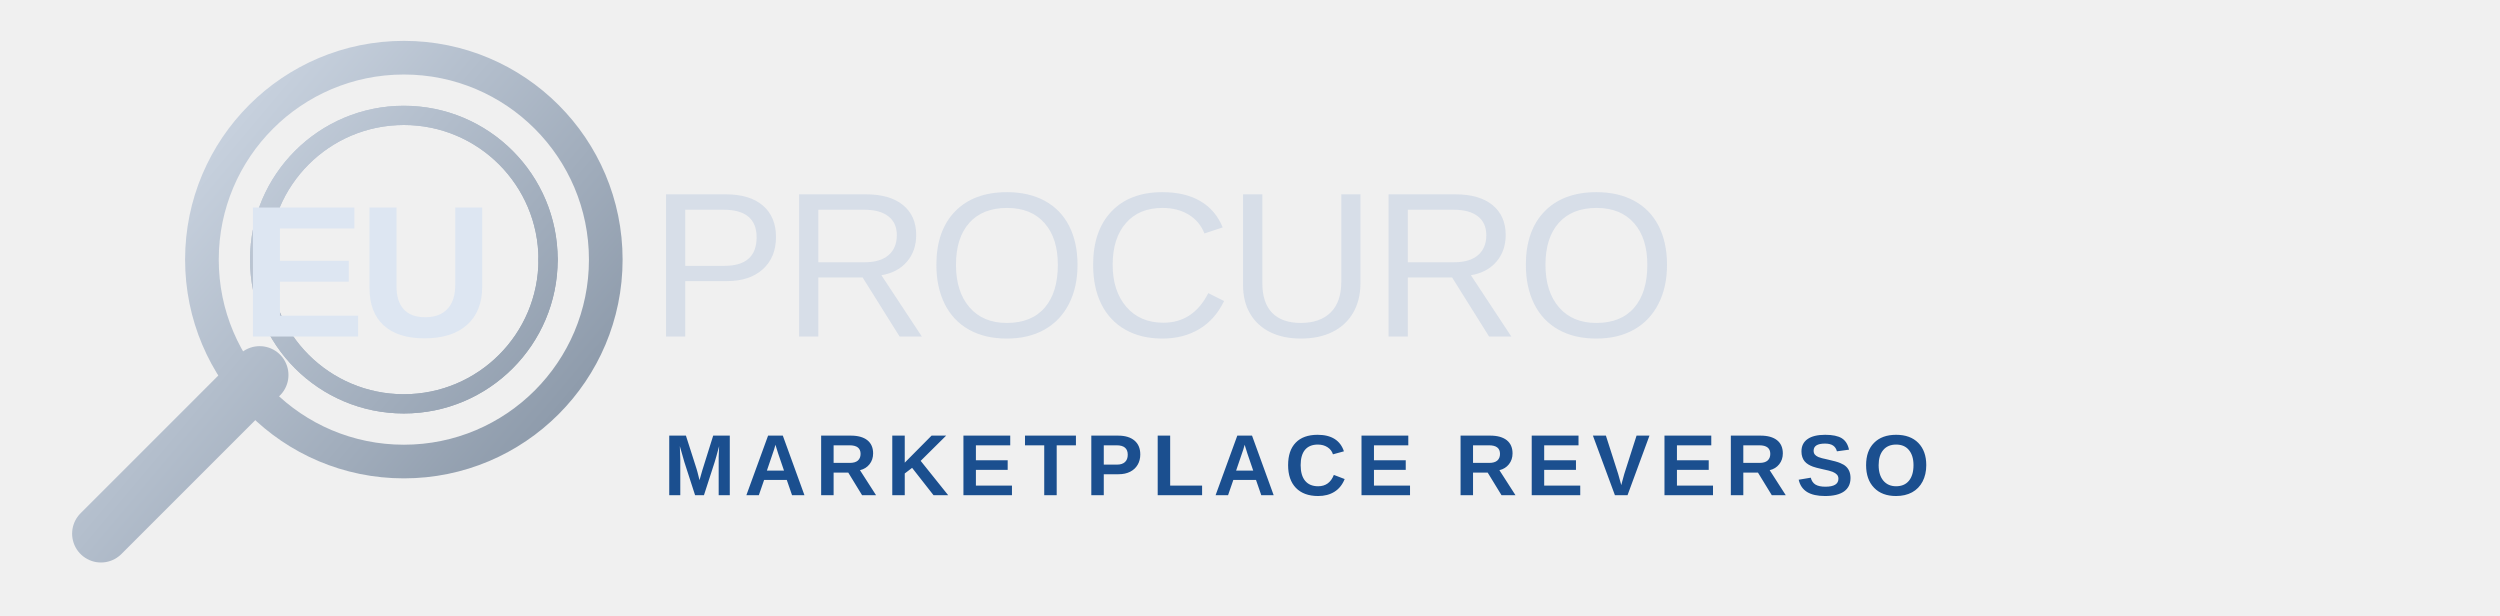
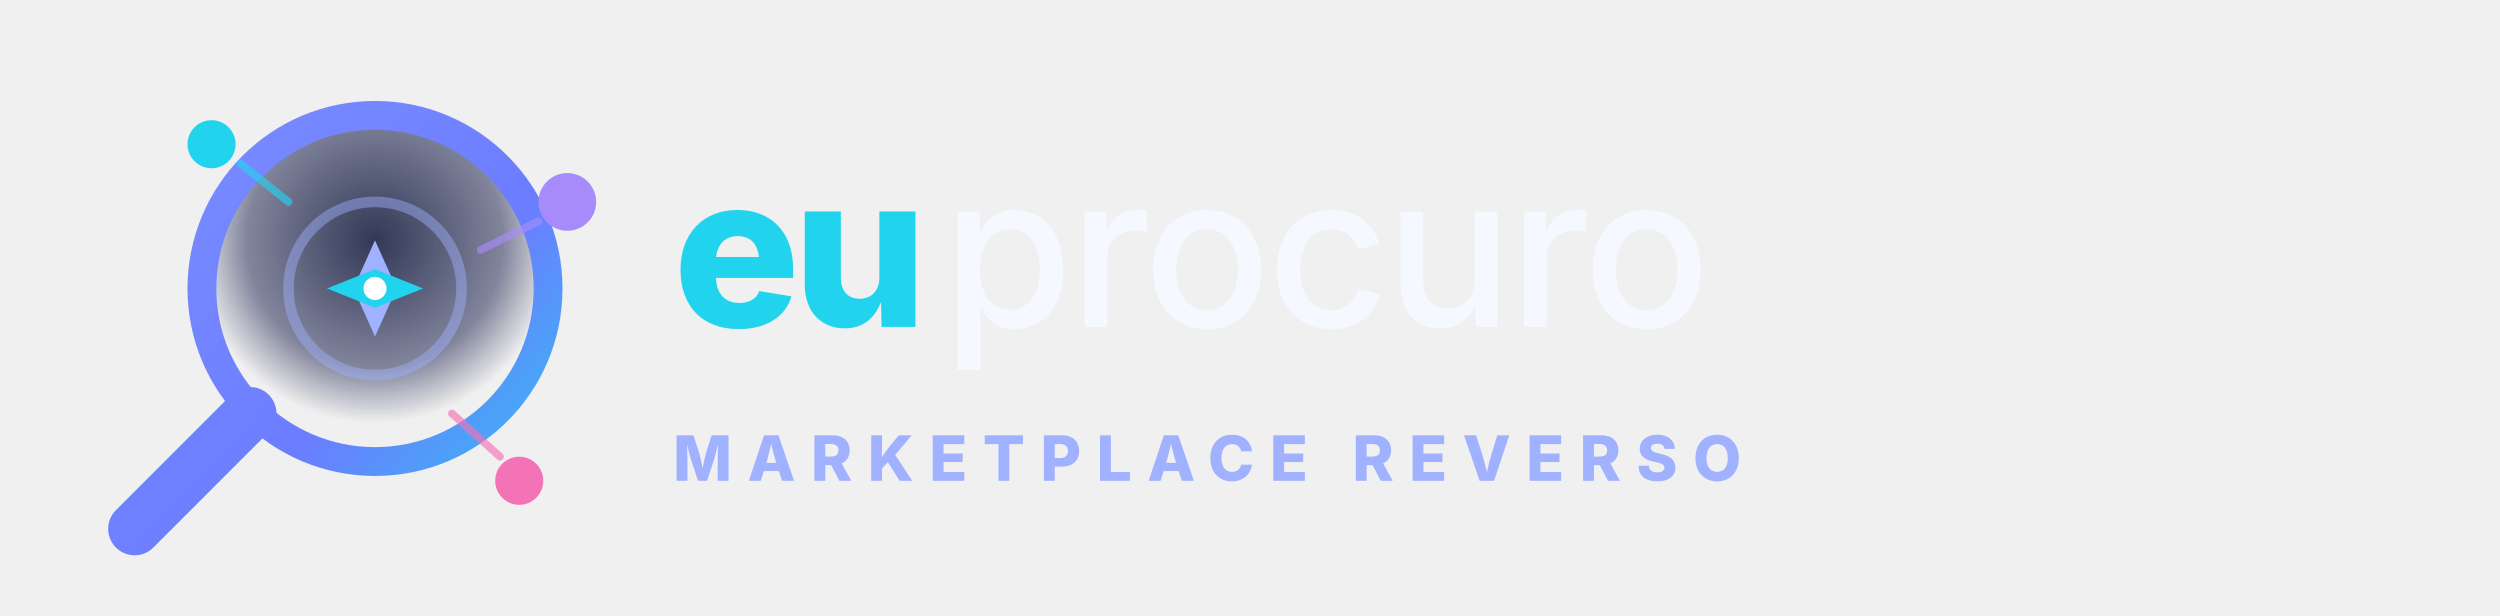
- <svg xmlns="http://www.w3.org/2000/svg" width="520" height="128" viewBox="0 0 520 128" fill="none" role="img" aria-labelledby="title desc">
+ <svg xmlns="http://www.w3.org/2000/svg" width="520" height="128" viewBox="0 0 520 128" fill="none" role="img" aria-labelledby="epLogoDarkTitle epLogoDarkDesc">
  <defs>
-     <linearGradient id="darkLens" x1="20" y1="18" x2="132" y2="112" gradientUnits="userSpaceOnUse">
-       <stop stop-color="#D7E0EC" />
-       <stop offset="1" stop-color="#7D8B9C" />
+     <linearGradient id="epLensGradDark" x1="32" y1="20" x2="128" y2="110" gradientUnits="userSpaceOnUse">
+       <stop offset="0" stop-color="#7C8EFF" />
+       <stop offset="0.55" stop-color="#6B7DFF" />
+       <stop offset="1" stop-color="#22D3EE" />
+     </linearGradient>
+     <radialGradient id="epLensFillDark" cx="78" cy="50" r="38" gradientUnits="userSpaceOnUse">
+       <stop offset="0" stop-color="#1E2444" stop-opacity="0.9" />
+       <stop offset="0.7" stop-color="#121947" stop-opacity="0.5" />
+       <stop offset="1" stop-color="#121947" stop-opacity="0" />
+     </radialGradient>
+     <linearGradient id="epEuGradDark" x1="0" y1="0" x2="60" y2="60" gradientUnits="userSpaceOnUse">
+       <stop offset="0" stop-color="#9FB1FF" />
+       <stop offset="1" stop-color="#22D3EE" />
    </linearGradient>
  </defs>
-   <g stroke="url(#darkLens)" stroke-linecap="round" stroke-linejoin="round">
-     <path d="M21 111L54 78" stroke-width="12" />
-     <circle cx="84" cy="54" r="42" stroke-width="7" />
-     <circle cx="84" cy="54" r="30" stroke-width="4" />
-     <path d="M54 54a30 30 0 0 1 60 0" stroke-width="4" />
-     <path d="M54 54a30 30 0 0 0 60 0" stroke-width="4" />
+   <g>
+     <path d="M28 110 L52 86" stroke="url(#epLensGradDark)" stroke-width="11" stroke-linecap="round" />
+     <circle cx="78" cy="60" r="36" fill="url(#epLensFillDark)" stroke="url(#epLensGradDark)" stroke-width="6" />
+     <circle cx="78" cy="60" r="18" stroke="#9FB1FF" stroke-width="2.2" fill="none" opacity="0.45" />
+     <path d="M78 50 L82.5 60 L78 70 L73.5 60 Z" fill="#9FB1FF" />
+     <path d="M68 60 L78 56 L88 60 L78 64 Z" fill="#22D3EE" />
+     <circle cx="78" cy="60" r="2.4" fill="#FFFFFF" />
+     <circle cx="44" cy="30" r="5" fill="#22D3EE" />
+     <circle cx="118" cy="42" r="6" fill="#A78BFA" />
+     <circle cx="108" cy="100" r="5" fill="#F472B6" />
+     <path d="M50 34 L60 42" stroke="#22D3EE" stroke-width="1.6" stroke-linecap="round" opacity="0.65" />
+     <path d="M112 46 L100 52" stroke="#A78BFA" stroke-width="1.6" stroke-linecap="round" opacity="0.65" />
+     <path d="M104 95 L94 86" stroke="#F472B6" stroke-width="1.6" stroke-linecap="round" opacity="0.65" />
  </g>
-   <text x="50" y="70" font-family="Sora, Arial, sans-serif" font-size="39" font-weight="900" fill="#DDE6F2" letter-spacing="-1.5">EU</text>
-   <text x="135" y="70" font-family="Sora, Arial, sans-serif" font-size="43" font-weight="500" fill="#D7DEE8" letter-spacing="-1">PROCURO</text>
-   <text x="138" y="103" font-family="Sora, Arial, sans-serif" font-size="18" font-weight="900" fill="#1B4F8F" letter-spacing="1.8">MARKETPLACE REVERSO</text>
+   <text x="140" y="68" font-family="Sora, Inter, system-ui, sans-serif" font-size="44" font-weight="800" fill="url(#epEuGradDark)" letter-spacing="-1.5">eu</text>
+   <text x="196" y="68" font-family="Sora, Inter, system-ui, sans-serif" font-size="44" font-weight="500" fill="#F5F8FF" letter-spacing="-0.8">procuro</text>
+   <text x="140" y="100" font-family="Sora, Inter, system-ui, sans-serif" font-size="13" font-weight="800" fill="#9FB1FF" letter-spacing="3.2">MARKETPLACE REVERSO</text>
</svg>
